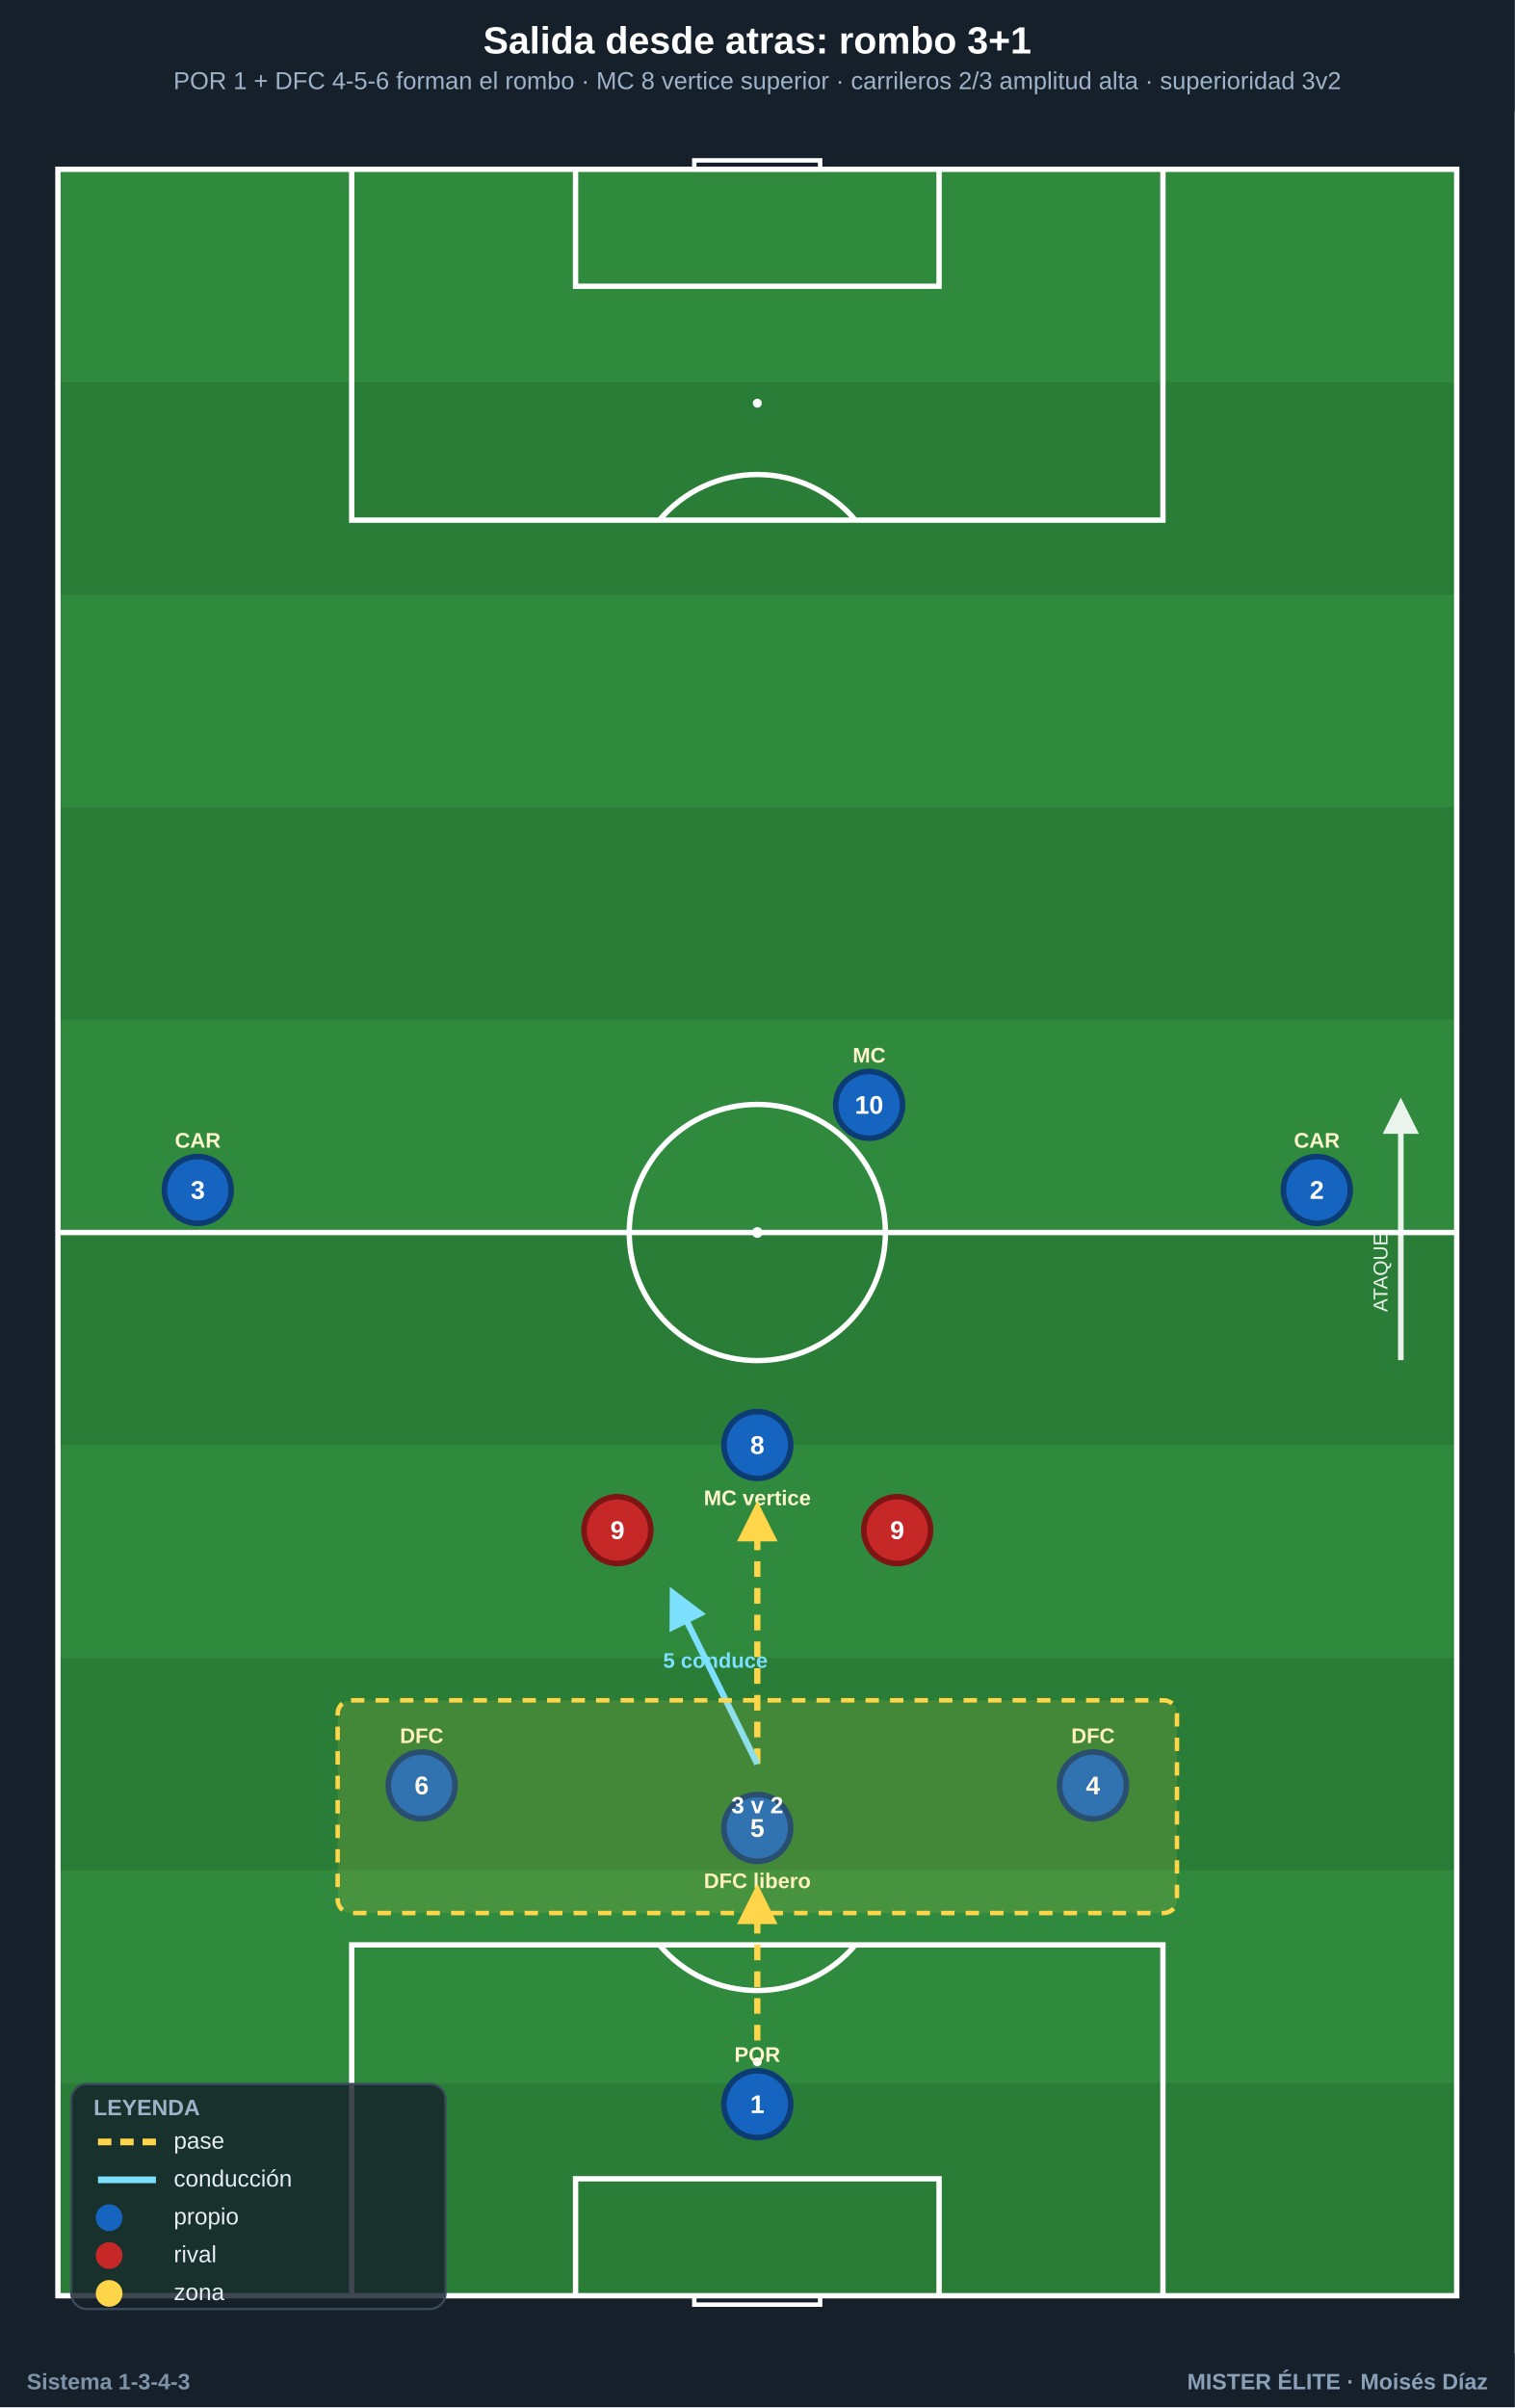
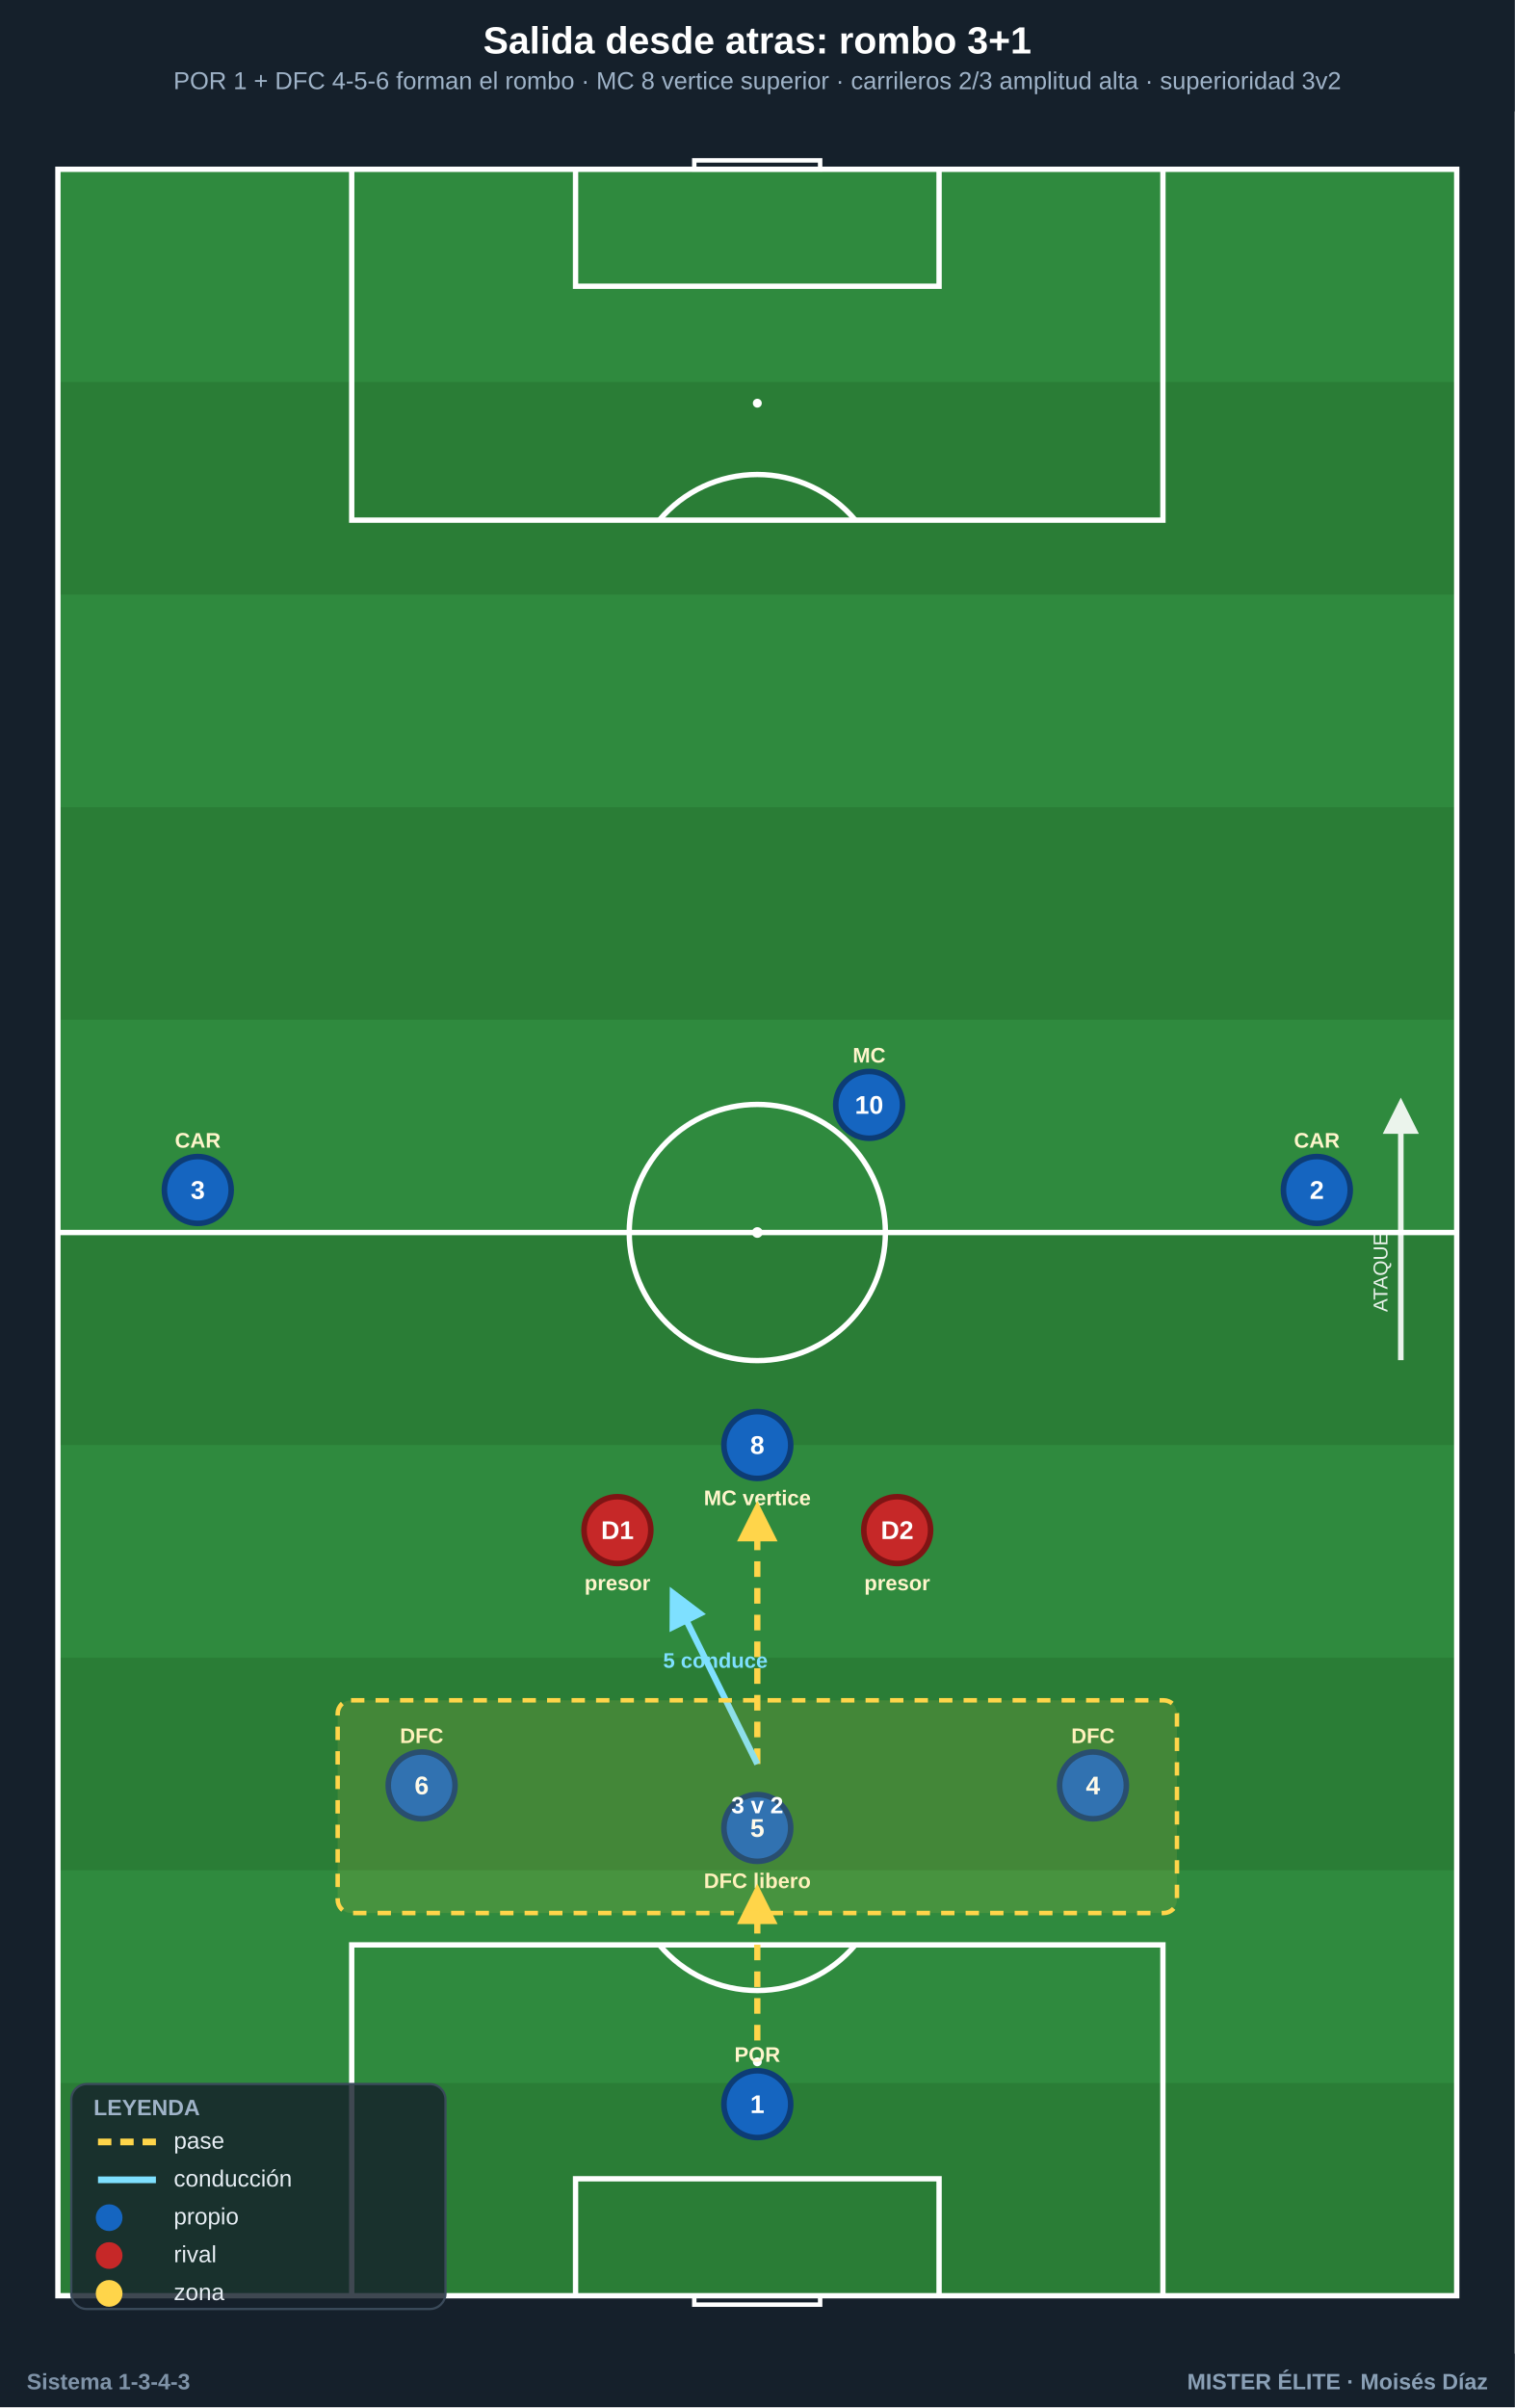
<svg xmlns="http://www.w3.org/2000/svg" viewBox="0 0 680 1081" width="680" height="1081" font-family="Segoe UI,Arial,sans-serif">
  <defs>
    <linearGradient id="sky" x1="0" y1="0" x2="0" y2="1">
      <stop offset="0" stop-color="#2f8a3e" />
      <stop offset="1" stop-color="#2b8139" />
    </linearGradient>
    <marker id="ah_pass" viewBox="0 0 10 10" refX="8" refY="5" markerWidth="6.5" markerHeight="6.5" orient="auto-start-reverse">
      <path d="M0,0 L10,5 L0,10 z" fill="#ffd54a" />
    </marker>
    <marker id="ah_run" viewBox="0 0 10 10" refX="8" refY="5" markerWidth="6.5" markerHeight="6.5" orient="auto-start-reverse">
      <path d="M0,0 L10,5 L0,10 z" fill="#ffffff" />
    </marker>
    <marker id="ah_drive" viewBox="0 0 10 10" refX="8" refY="5" markerWidth="6.5" markerHeight="6.5" orient="auto-start-reverse">
      <path d="M0,0 L10,5 L0,10 z" fill="#7ee0ff" />
    </marker>
    <marker id="ah_white" viewBox="0 0 10 10" refX="8" refY="5" markerWidth="6.5" markerHeight="6.5" orient="auto-start-reverse">
      <path d="M0,0 L10,5 L0,10 z" fill="#ffffff" />
    </marker>
  </defs>
  <rect x="0.0" y="0.0" width="680.0" height="1080.6" fill="#15202b" />
  <rect x="26.0" y="76.0" width="628.0" height="96.0" fill="#2f8a3e" />
  <rect x="26.0" y="171.5" width="628.0" height="96.0" fill="#2a7d36" />
  <rect x="26.0" y="266.9" width="628.0" height="96.0" fill="#2f8a3e" />
  <rect x="26.0" y="362.4" width="628.0" height="96.0" fill="#2a7d36" />
  <rect x="26.0" y="457.8" width="628.0" height="96.0" fill="#2f8a3e" />
  <rect x="26.0" y="553.3" width="628.0" height="96.0" fill="#2a7d36" />
  <rect x="26.0" y="648.7" width="628.0" height="96.0" fill="#2f8a3e" />
  <rect x="26.0" y="744.2" width="628.0" height="96.0" fill="#2a7d36" />
  <rect x="26.0" y="839.6" width="628.0" height="96.0" fill="#2f8a3e" />
  <rect x="26.0" y="935.1" width="628.0" height="96.0" fill="#2a7d36" />
  <rect x="26.0" y="76.0" width="628.0" height="954.6" fill="none" stroke="#ffffff" stroke-width="2.4" />
  <line x1="26.0" y1="553.3" x2="654.0" y2="553.3" stroke="#ffffff" stroke-width="2.4" opacity="1" />
  <circle cx="340.0" cy="553.3" r="57.5" fill="none" stroke="#ffffff" stroke-width="2.4" />
  <circle cx="340.0" cy="553.3" r="2.4" fill="#ffffff" />
  <path d="M157.9,76.0 L157.9,233.5 L522.1,233.5 L522.1,76.0" fill="none" stroke="#ffffff" stroke-width="2.4" />
  <path d="M258.4,76.0 L258.4,128.5 L421.6,128.5 L421.6,76.0" fill="none" stroke="#ffffff" stroke-width="2.4" />
  <circle cx="340.0" cy="181.0" r="2.0" fill="#ffffff" />
  <rect x="311.7" y="72.0" width="56.5" height="4" fill="none" stroke="#ffffff" stroke-width="2" />
  <path d="M296.0,233.5 A57.5,57.5 0 0 1 384.0,233.5" fill="none" stroke="#ffffff" stroke-width="2.4" />
  <path d="M157.9,1030.6 L157.9,873.1 L522.1,873.1 L522.1,1030.6" fill="none" stroke="#ffffff" stroke-width="2.4" />
  <path d="M258.4,1030.6 L258.4,978.1 L421.6,978.1 L421.6,1030.6" fill="none" stroke="#ffffff" stroke-width="2.4" />
  <circle cx="340.0" cy="925.6" r="2.0" fill="#ffffff" />
  <rect x="311.7" y="1030.6" width="56.5" height="4" fill="none" stroke="#ffffff" stroke-width="2" />
  <path d="M296.0,873.1 A57.5,57.5 0 0 0 384.0,873.1" fill="none" stroke="#ffffff" stroke-width="2.4" />
  <rect x="0.0" y="0.0" width="680.0" height="50.0" fill="#15202b" />
  <text x="340.0" y="24.0" font-family="Segoe UI,Arial,sans-serif" font-size="17" font-weight="800" fill="#ffffff" text-anchor="middle">Salida desde atras: rombo 3+1</text>
  <text x="340.0" y="40.0" font-family="Segoe UI,Arial,sans-serif" font-size="11" font-weight="500" fill="#9fb3c8" text-anchor="middle">POR 1 + DFC 4-5-6 forman el rombo · MC 8 vertice superior · carrileros 2/3 amplitud alta · superioridad 3v2</text>
  <rect x="0.0" y="1056.6" width="680.0" height="24.0" fill="#15202b" />
  <text x="668.0" y="1072.6" font-family="Segoe UI,Arial,sans-serif" font-size="10" font-weight="700" fill="#8aa0b6" text-anchor="end">MISTER ÉLITE · Moisés Díaz</text>
  <text x="12.0" y="1072.6" font-family="Segoe UI,Arial,sans-serif" font-size="10" font-weight="600" fill="#7f93a8" text-anchor="start">Sistema 1-3-4-3</text>
  <g opacity="0.9">
    <line x1="628.9" y1="610.6" x2="628.9" y2="496.0" stroke="#ffffff" stroke-width="2.5" marker-end="url(#ah_white)" />
    <text x="622.9" y="553.3" font-family="Segoe UI,Arial" font-size="9" fill="#ffffff" text-anchor="end" transform="rotate(-90 622.9 553.3)">ATAQUE</text>
  </g>
  <g>
    <circle cx="340.0" cy="944.6" r="15" fill="#1565c0" stroke="#0d3c75" stroke-width="2.5" />
    <text x="340.0" y="948.6" font-family="Segoe UI,Arial" font-size="11.5" font-weight="800" fill="#fff" text-anchor="middle">1</text>
  </g>
  <text x="340.0" y="925.6" font-family="Segoe UI,Arial,sans-serif" font-size="9.5" font-weight="600" fill="#fff5cc" text-anchor="middle">POR</text>
  <g>
    <circle cx="189.3" cy="801.5" r="15" fill="#1565c0" stroke="#0d3c75" stroke-width="2.5" />
    <text x="189.3" y="805.5" font-family="Segoe UI,Arial" font-size="11.5" font-weight="800" fill="#fff" text-anchor="middle">6</text>
  </g>
  <text x="189.3" y="782.5" font-family="Segoe UI,Arial,sans-serif" font-size="9.5" font-weight="600" fill="#fff5cc" text-anchor="middle">DFC</text>
  <g>
    <circle cx="340.0" cy="820.6" r="15" fill="#1565c0" stroke="#0d3c75" stroke-width="2.5" />
    <text x="340.0" y="824.6" font-family="Segoe UI,Arial" font-size="11.5" font-weight="800" fill="#fff" text-anchor="middle">5</text>
  </g>
  <text x="340.0" y="847.6" font-family="Segoe UI,Arial,sans-serif" font-size="9.5" font-weight="600" fill="#fff5cc" text-anchor="middle">DFC libero</text>
  <g>
    <circle cx="490.7" cy="801.5" r="15" fill="#1565c0" stroke="#0d3c75" stroke-width="2.5" />
    <text x="490.7" y="805.5" font-family="Segoe UI,Arial" font-size="11.5" font-weight="800" fill="#fff" text-anchor="middle">4</text>
  </g>
  <text x="490.7" y="782.5" font-family="Segoe UI,Arial,sans-serif" font-size="9.5" font-weight="600" fill="#fff5cc" text-anchor="middle">DFC</text>
  <g>
    <circle cx="340.0" cy="648.7" r="15" fill="#1565c0" stroke="#0d3c75" stroke-width="2.5" />
    <text x="340.0" y="652.7" font-family="Segoe UI,Arial" font-size="11.5" font-weight="800" fill="#fff" text-anchor="middle">8</text>
  </g>
  <text x="340.0" y="675.7" font-family="Segoe UI,Arial,sans-serif" font-size="9.5" font-weight="600" fill="#fff5cc" text-anchor="middle">MC vertice</text>
  <g>
    <circle cx="88.8" cy="534.2" r="15" fill="#1565c0" stroke="#0d3c75" stroke-width="2.5" />
    <text x="88.8" y="538.2" font-family="Segoe UI,Arial" font-size="11.5" font-weight="800" fill="#fff" text-anchor="middle">3</text>
  </g>
  <text x="88.8" y="515.2" font-family="Segoe UI,Arial,sans-serif" font-size="9.5" font-weight="600" fill="#fff5cc" text-anchor="middle">CAR</text>
  <g>
    <circle cx="591.2" cy="534.2" r="15" fill="#1565c0" stroke="#0d3c75" stroke-width="2.5" />
    <text x="591.2" y="538.2" font-family="Segoe UI,Arial" font-size="11.5" font-weight="800" fill="#fff" text-anchor="middle">2</text>
  </g>
  <text x="591.2" y="515.2" font-family="Segoe UI,Arial,sans-serif" font-size="9.5" font-weight="600" fill="#fff5cc" text-anchor="middle">CAR</text>
  <g>
    <circle cx="390.2" cy="496.0" r="15" fill="#1565c0" stroke="#0d3c75" stroke-width="2.5" />
    <text x="390.2" y="500.0" font-family="Segoe UI,Arial" font-size="11.5" font-weight="800" fill="#fff" text-anchor="middle">10</text>
  </g>
  <text x="390.2" y="477.0" font-family="Segoe UI,Arial,sans-serif" font-size="9.5" font-weight="600" fill="#fff5cc" text-anchor="middle">MC</text>
  <g>
    <circle cx="277.2" cy="686.9" r="15" fill="#c62828" stroke="#7f1414" stroke-width="2.5" />
-     <text x="277.2" y="690.9" font-family="Segoe UI,Arial" font-size="11.5" font-weight="800" fill="#fff" text-anchor="middle">9</text>
+     <text x="277.2" y="690.9" font-family="Segoe UI,Arial" font-size="11.5" font-weight="800" fill="#fff" text-anchor="middle">D1</text>
  </g>
+   <text x="277.2" y="713.9" font-family="Segoe UI,Arial,sans-serif" font-size="9.5" font-weight="600" fill="#fff5cc" text-anchor="middle">presor</text>
  <g>
    <circle cx="402.8" cy="686.9" r="15" fill="#c62828" stroke="#7f1414" stroke-width="2.5" />
-     <text x="402.8" y="690.9" font-family="Segoe UI,Arial" font-size="11.5" font-weight="800" fill="#fff" text-anchor="middle">9</text>
+     <text x="402.8" y="690.9" font-family="Segoe UI,Arial" font-size="11.5" font-weight="800" fill="#fff" text-anchor="middle">D2</text>
  </g>
+   <text x="402.8" y="713.9" font-family="Segoe UI,Arial,sans-serif" font-size="9.5" font-weight="600" fill="#fff5cc" text-anchor="middle">presor</text>
  <line x1="340.0" y1="916.0" x2="340.0" y2="849.2" stroke="#ffd54a" stroke-width="2.8" stroke-dasharray="7 5" marker-end="url(#ah_pass)" />
  <line x1="340.0" y1="791.9" x2="340.0" y2="677.4" stroke="#ffd54a" stroke-width="2.8" stroke-dasharray="7 5" marker-end="url(#ah_pass)" />
  <line x1="340.0" y1="791.9" x2="302.3" y2="715.6" stroke="#7ee0ff" stroke-width="2.8" marker-end="url(#ah_drive)" />
  <text x="321.2" y="748.7" font-family="Segoe UI,Arial,sans-serif" font-size="9.5" font-weight="700" fill="#7ee0ff" text-anchor="middle">5 conduce</text>
  <rect x="151.6" y="763.3" width="376.8" height="95.5" rx="6" fill="#ffd54a" fill-opacity="0.12" stroke="#ffd54a" stroke-width="2" stroke-dasharray="6 5" />
  <text x="340.0" y="814.0" font-family="Segoe UI,Arial,sans-serif" font-size="10.5" font-weight="700" fill="#fff" text-anchor="middle">3 v 2</text>
  <g>
    <rect x="32" y="935.56" width="168" height="101" rx="7" fill="#15202b" fill-opacity="0.82" stroke="#3a4a5a" stroke-width="1" />
    <text x="42" y="949.56" font-family="Segoe UI,Arial" font-size="10" font-weight="800" fill="#9fb3c8">LEYENDA</text>
    <line x1="44" y1="961.56" x2="70" y2="961.56" stroke="#ffd54a" stroke-width="3" stroke-dasharray="6 4" />
    <text x="78" y="964.56" font-family="Segoe UI,Arial" font-size="10.5" fill="#e6edf3">pase</text>
    <line x1="44" y1="978.56" x2="70" y2="978.56" stroke="#7ee0ff" stroke-width="3" />
    <text x="78" y="981.56" font-family="Segoe UI,Arial" font-size="10.5" fill="#e6edf3">conducción</text>
    <circle cx="49" cy="995.56" r="6" fill="#1565c0" />
    <text x="78" y="998.56" font-family="Segoe UI,Arial" font-size="10.5" fill="#e6edf3">propio</text>
    <circle cx="49" cy="1012.56" r="6" fill="#c62828" />
    <text x="78" y="1015.56" font-family="Segoe UI,Arial" font-size="10.5" fill="#e6edf3">rival</text>
    <circle cx="49" cy="1029.56" r="6" fill="#ffd54a" />
    <text x="78" y="1032.56" font-family="Segoe UI,Arial" font-size="10.5" fill="#e6edf3">zona</text>
  </g>
</svg>
